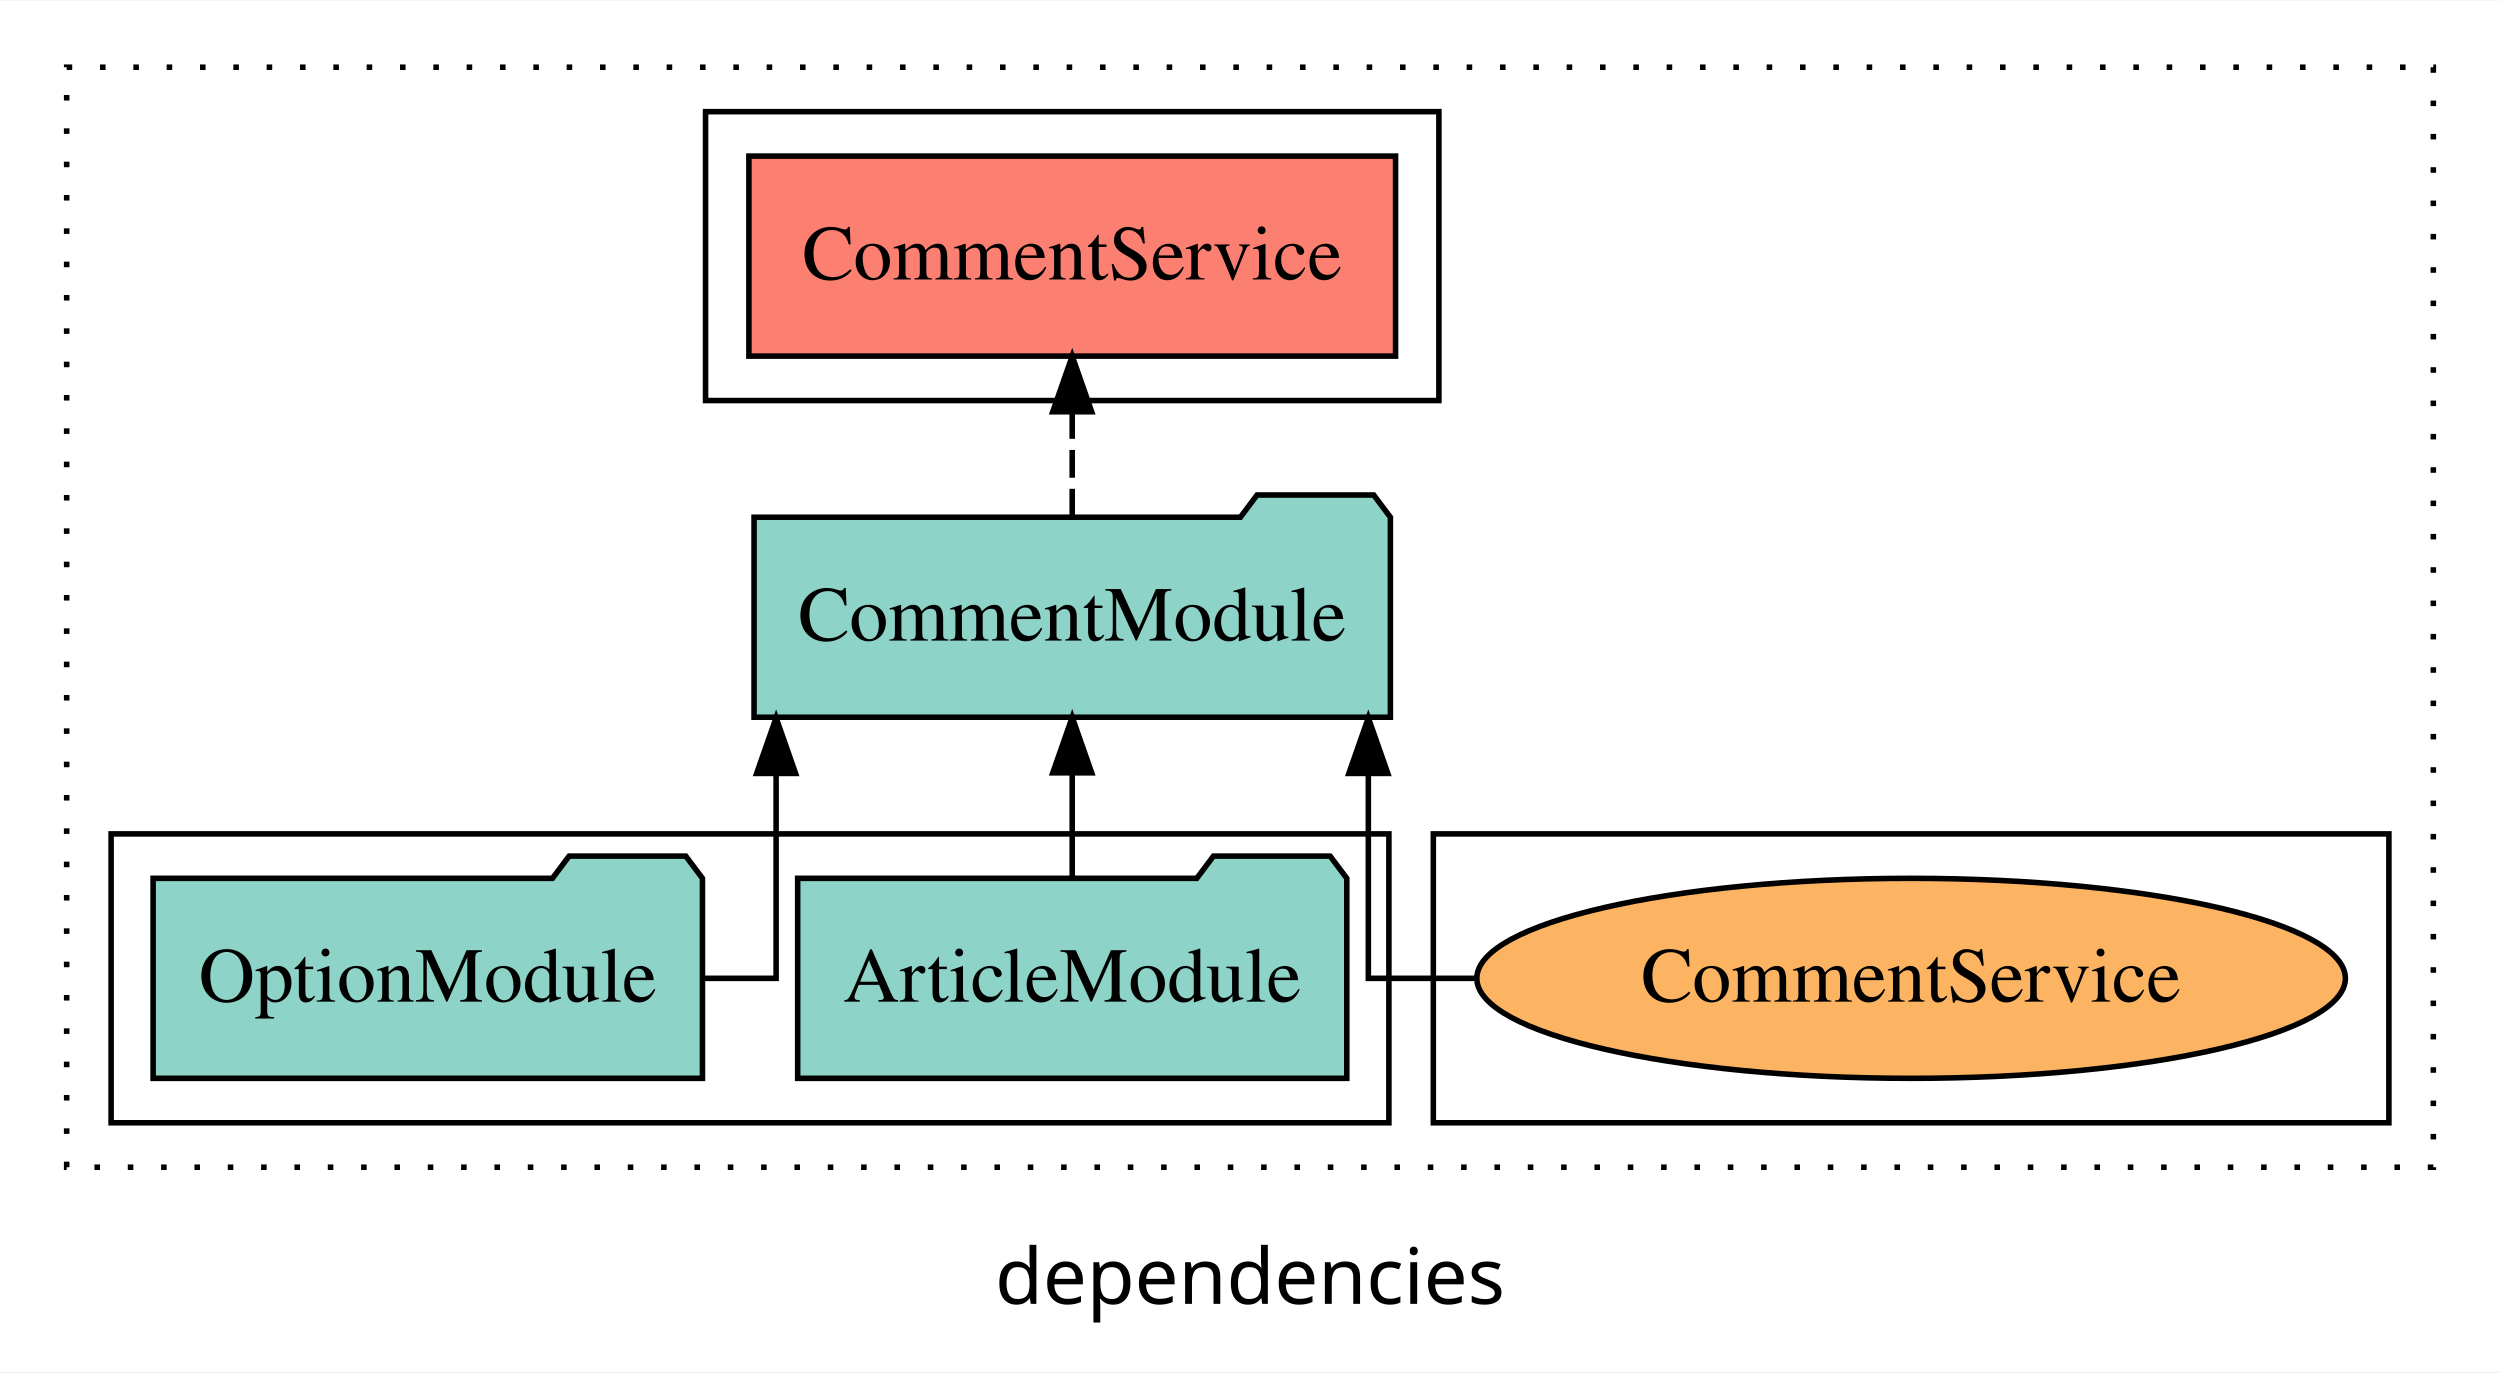
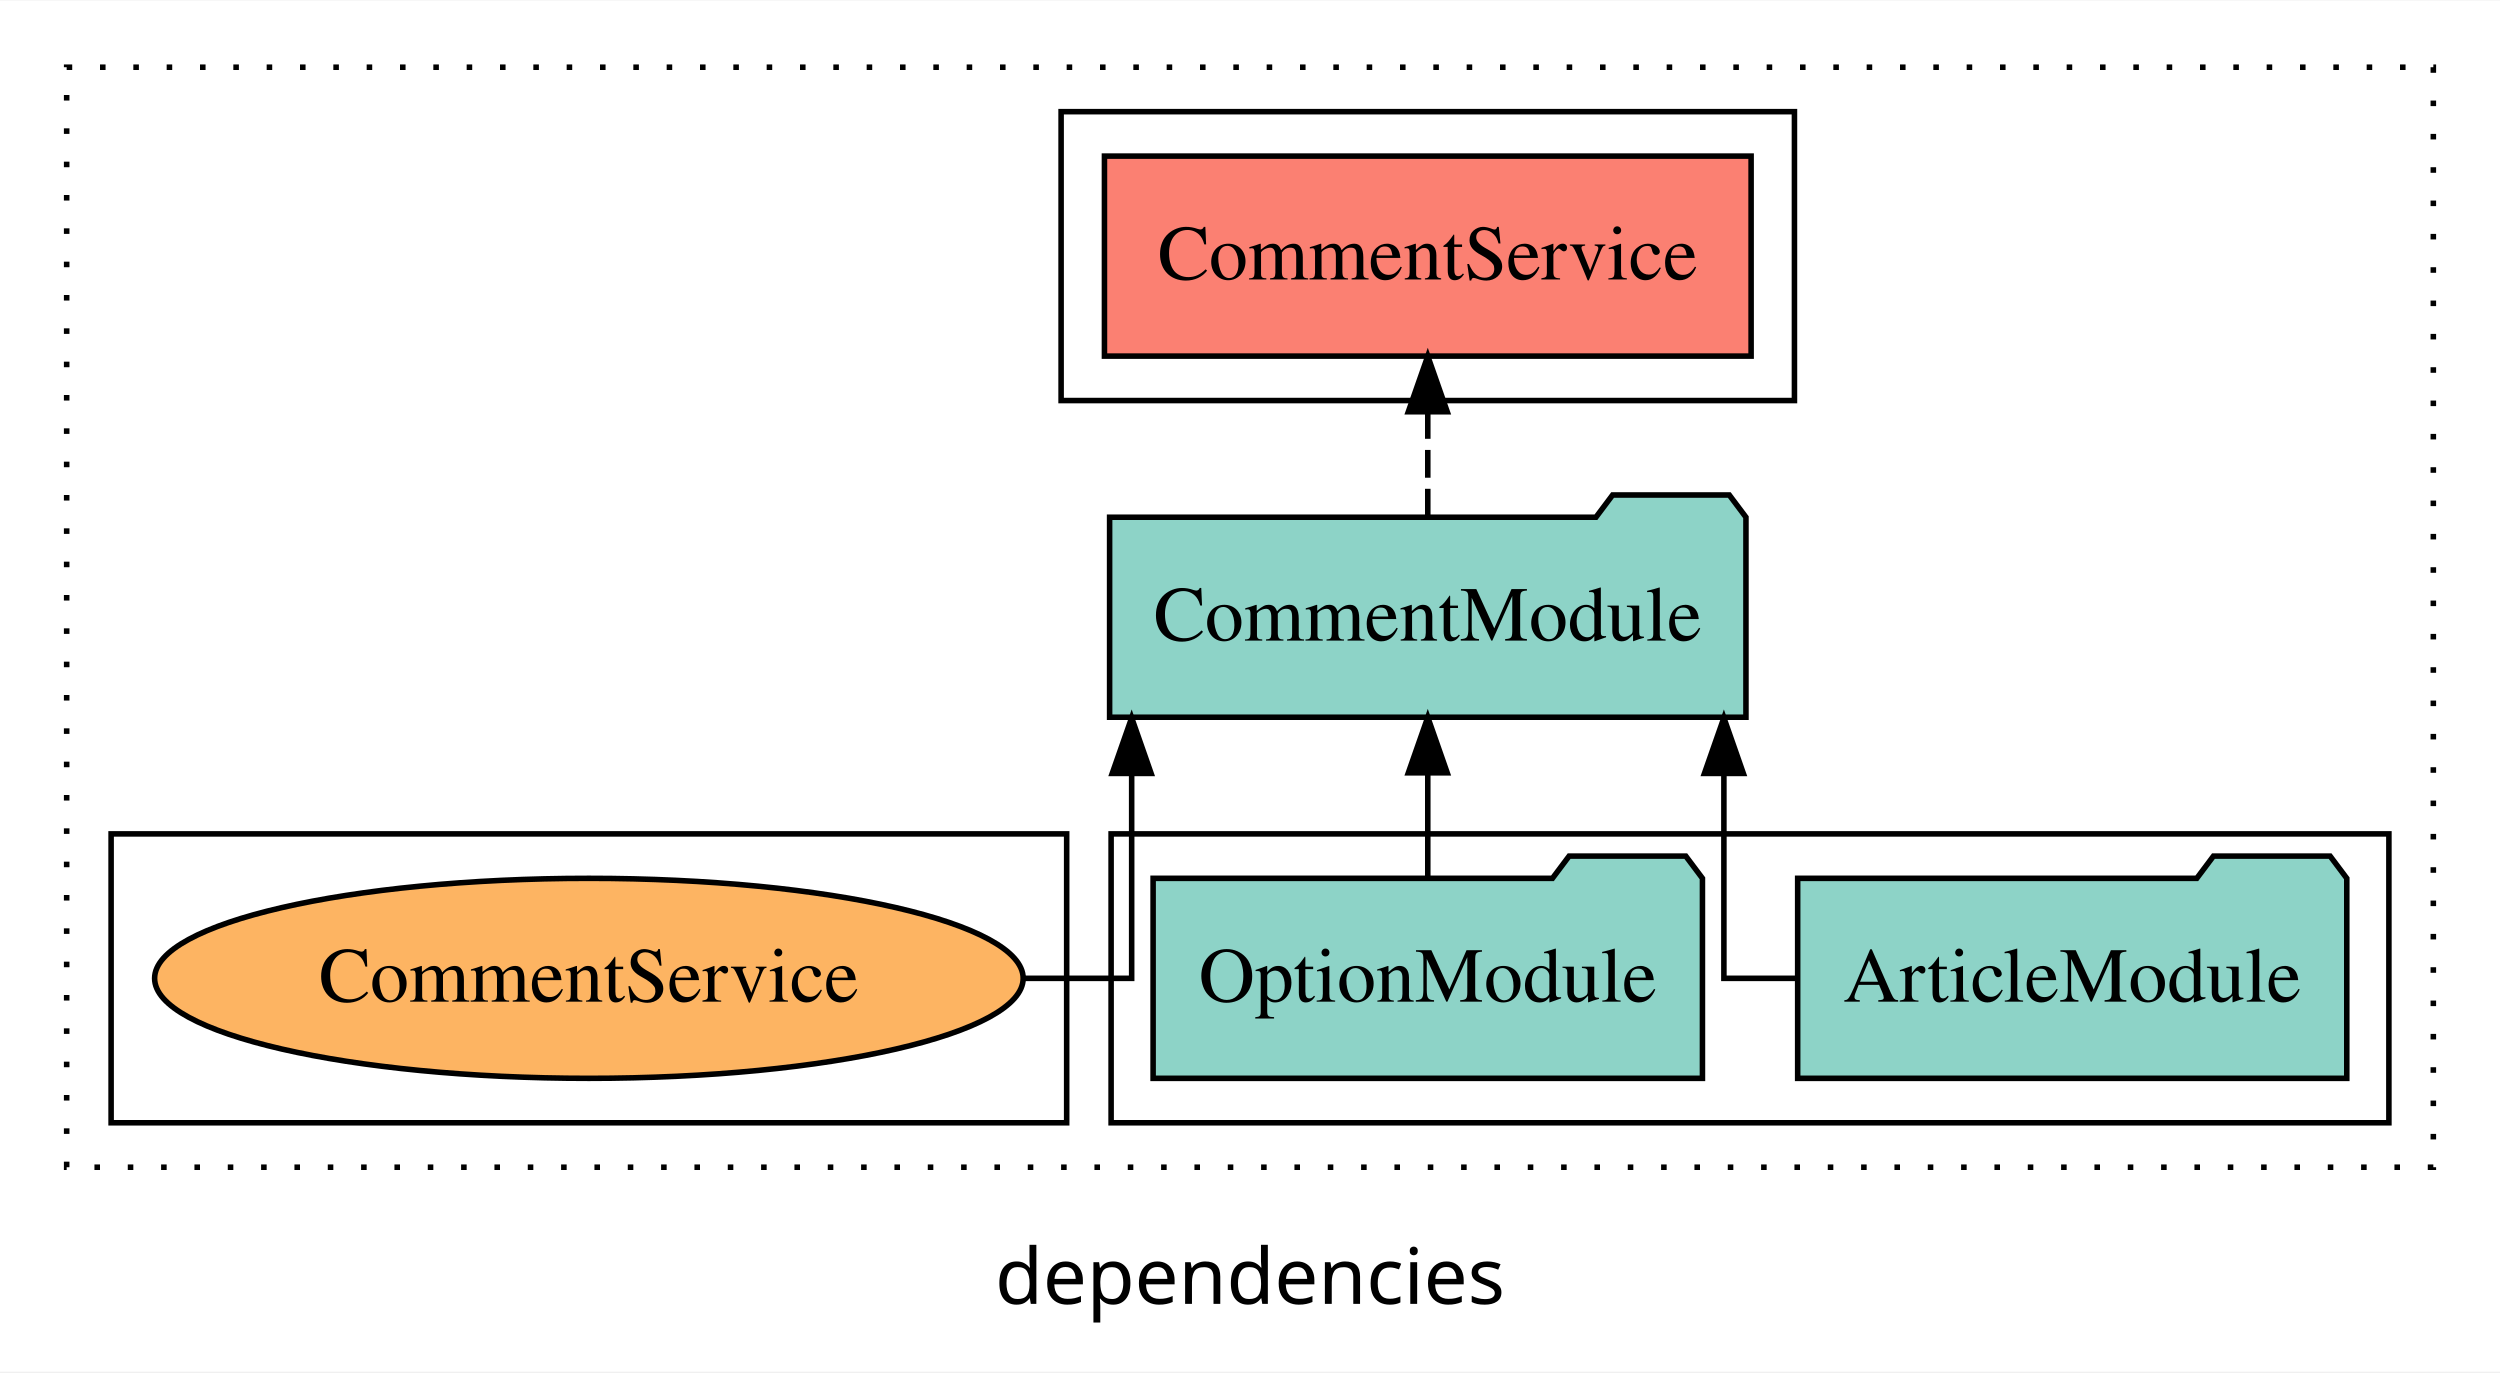
<svg xmlns="http://www.w3.org/2000/svg" width="450pt" height="247pt" viewBox="0.00 0.00 450.00 246.80">
  <g id="graph0" class="graph" transform="scale(1 1) rotate(0) translate(4 242.8)">
    <polygon fill="white" stroke="transparent" points="-4,4 -4,-242.8 446,-242.8 446,4 -4,4" />
    <text text-anchor="middle" x="221" y="-8.2" font-family="sans-serif" font-size="14.00">dependencies</text>
    <g id="clust1" class="cluster">
      <polygon fill="none" stroke="black" stroke-dasharray="1,5" points="8,-32.8 8,-230.8 434,-230.8 434,-32.8 8,-32.8" />
    </g>
+     <g id="clust3" class="cluster">
+       <polygon fill="none" stroke="black" points="196,-40.8 196,-92.8 426,-92.8 426,-40.8 196,-40.8" />
+     </g>
    <g id="clust6" class="cluster">
-       <polygon fill="none" stroke="black" points="254,-40.8 254,-92.8 426,-92.8 426,-40.8 254,-40.8" />
-     </g>
-     <g id="clust3" class="cluster">
-       <polygon fill="none" stroke="black" points="16,-40.8 16,-92.8 246,-92.8 246,-40.8 16,-40.8" />
+       <polygon fill="none" stroke="black" points="16,-40.8 16,-92.8 188,-92.8 188,-40.8 16,-40.8" />
    </g>
    <g id="clust4" class="cluster">
-       <polygon fill="none" stroke="black" points="123,-170.8 123,-222.8 255,-222.8 255,-170.8 123,-170.8" />
+       <polygon fill="none" stroke="black" points="187,-170.8 187,-222.8 319,-222.8 319,-170.8 187,-170.8" />
    </g>
    <g id="node1" class="node">
-       <polygon fill="#8dd3c7" stroke="black" points="238.42,-84.8 235.42,-88.8 214.42,-88.8 211.42,-84.8 139.58,-84.8 139.58,-48.8 238.42,-48.8 238.42,-84.8" />
-       <text text-anchor="middle" x="189" y="-62.6" font-family="Times,serif" font-size="14.00">ArticleModule</text>
+       <polygon fill="#8dd3c7" stroke="black" points="418.42,-84.8 415.42,-88.8 394.42,-88.8 391.42,-84.8 319.58,-84.8 319.58,-48.8 418.42,-48.8 418.42,-84.8" />
+       <text text-anchor="middle" x="369" y="-62.6" font-family="Times,serif" font-size="14.00">ArticleModule</text>
    </g>
    <g id="node3" class="node">
-       <polygon fill="#8dd3c7" stroke="black" points="246.27,-149.8 243.27,-153.8 222.27,-153.8 219.27,-149.8 131.73,-149.8 131.73,-113.8 246.27,-113.8 246.27,-149.8" />
-       <text text-anchor="middle" x="189" y="-127.6" font-family="Times,serif" font-size="14.00">CommentModule</text>
+       <polygon fill="#8dd3c7" stroke="black" points="310.27,-149.8 307.27,-153.8 286.27,-153.8 283.27,-149.8 195.73,-149.8 195.73,-113.8 310.27,-113.8 310.27,-149.8" />
+       <text text-anchor="middle" x="253" y="-127.6" font-family="Times,serif" font-size="14.00">CommentModule</text>
    </g>
    <g id="edge1" class="edge">
-       <path fill="none" stroke="black" d="M189,-84.91C189,-84.91 189,-103.79 189,-103.79" />
-       <polygon fill="black" stroke="black" points="185.5,-103.79 189,-113.79 192.5,-103.79 185.5,-103.79" />
+       <path fill="none" stroke="black" d="M319.6,-66.8C311.83,-66.8 306.3,-66.8 306.3,-66.8 306.3,-66.8 306.3,-103.69 306.3,-103.69" />
+       <polygon fill="black" stroke="black" points="302.8,-103.69 306.3,-113.69 309.8,-103.69 302.8,-103.69" />
    </g>
    <g id="node2" class="node">
-       <polygon fill="#8dd3c7" stroke="black" points="122.44,-84.8 119.44,-88.8 98.44,-88.8 95.44,-84.8 23.56,-84.8 23.56,-48.8 122.44,-48.8 122.44,-84.8" />
-       <text text-anchor="middle" x="73" y="-62.6" font-family="Times,serif" font-size="14.00">OptionModule</text>
+       <polygon fill="#8dd3c7" stroke="black" points="302.44,-84.8 299.44,-88.8 278.44,-88.8 275.44,-84.8 203.56,-84.8 203.56,-48.8 302.44,-48.8 302.44,-84.8" />
+       <text text-anchor="middle" x="253" y="-62.6" font-family="Times,serif" font-size="14.00">OptionModule</text>
    </g>
    <g id="edge2" class="edge">
-       <path fill="none" stroke="black" d="M122.4,-66.8C130.18,-66.8 135.7,-66.8 135.7,-66.8 135.7,-66.8 135.7,-103.69 135.7,-103.69" />
-       <polygon fill="black" stroke="black" points="132.2,-103.69 135.7,-113.69 139.2,-103.69 132.2,-103.69" />
+       <path fill="none" stroke="black" d="M253,-84.91C253,-84.91 253,-103.79 253,-103.79" />
+       <polygon fill="black" stroke="black" points="249.5,-103.79 253,-113.79 256.5,-103.79 249.5,-103.79" />
    </g>
    <g id="node4" class="node">
-       <polygon fill="#fb8072" stroke="black" points="247.2,-214.8 130.8,-214.8 130.8,-178.8 247.2,-178.8 247.2,-214.8" />
-       <text text-anchor="middle" x="189" y="-192.6" font-family="Times,serif" font-size="14.00">CommentService </text>
+       <polygon fill="#fb8072" stroke="black" points="311.2,-214.8 194.8,-214.8 194.8,-178.8 311.2,-178.8 311.2,-214.8" />
+       <text text-anchor="middle" x="253" y="-192.6" font-family="Times,serif" font-size="14.00">CommentService </text>
    </g>
    <g id="edge3" class="edge">
-       <path fill="none" stroke="black" stroke-dasharray="5,2" d="M189,-149.91C189,-149.91 189,-168.79 189,-168.79" />
-       <polygon fill="black" stroke="black" points="185.5,-168.79 189,-178.79 192.5,-168.79 185.5,-168.79" />
+       <path fill="none" stroke="black" stroke-dasharray="5,2" d="M253,-149.91C253,-149.91 253,-168.79 253,-168.79" />
+       <polygon fill="black" stroke="black" points="249.5,-168.79 253,-178.79 256.5,-168.79 249.5,-168.79" />
    </g>
    <g id="node5" class="node">
-       <ellipse fill="#fdb462" stroke="black" cx="340" cy="-66.8" rx="78.17" ry="18" />
-       <text text-anchor="middle" x="340" y="-62.6" font-family="Times,serif" font-size="14.00">CommentService</text>
+       <ellipse fill="#fdb462" stroke="black" cx="102" cy="-66.8" rx="78.17" ry="18" />
+       <text text-anchor="middle" x="102" y="-62.6" font-family="Times,serif" font-size="14.00">CommentService</text>
    </g>
    <g id="edge4" class="edge">
-       <path fill="none" stroke="black" d="M261.6,-66.8C250.24,-66.8 242.3,-66.8 242.3,-66.8 242.3,-66.8 242.3,-103.69 242.3,-103.69" />
-       <polygon fill="black" stroke="black" points="238.8,-103.69 242.3,-113.69 245.8,-103.69 238.8,-103.69" />
+       <path fill="none" stroke="black" d="M180.4,-66.8C191.75,-66.8 199.7,-66.8 199.7,-66.8 199.7,-66.8 199.7,-103.69 199.7,-103.69" />
+       <polygon fill="black" stroke="black" points="196.2,-103.69 199.7,-113.69 203.2,-103.69 196.2,-103.69" />
    </g>
  </g>
</svg>
